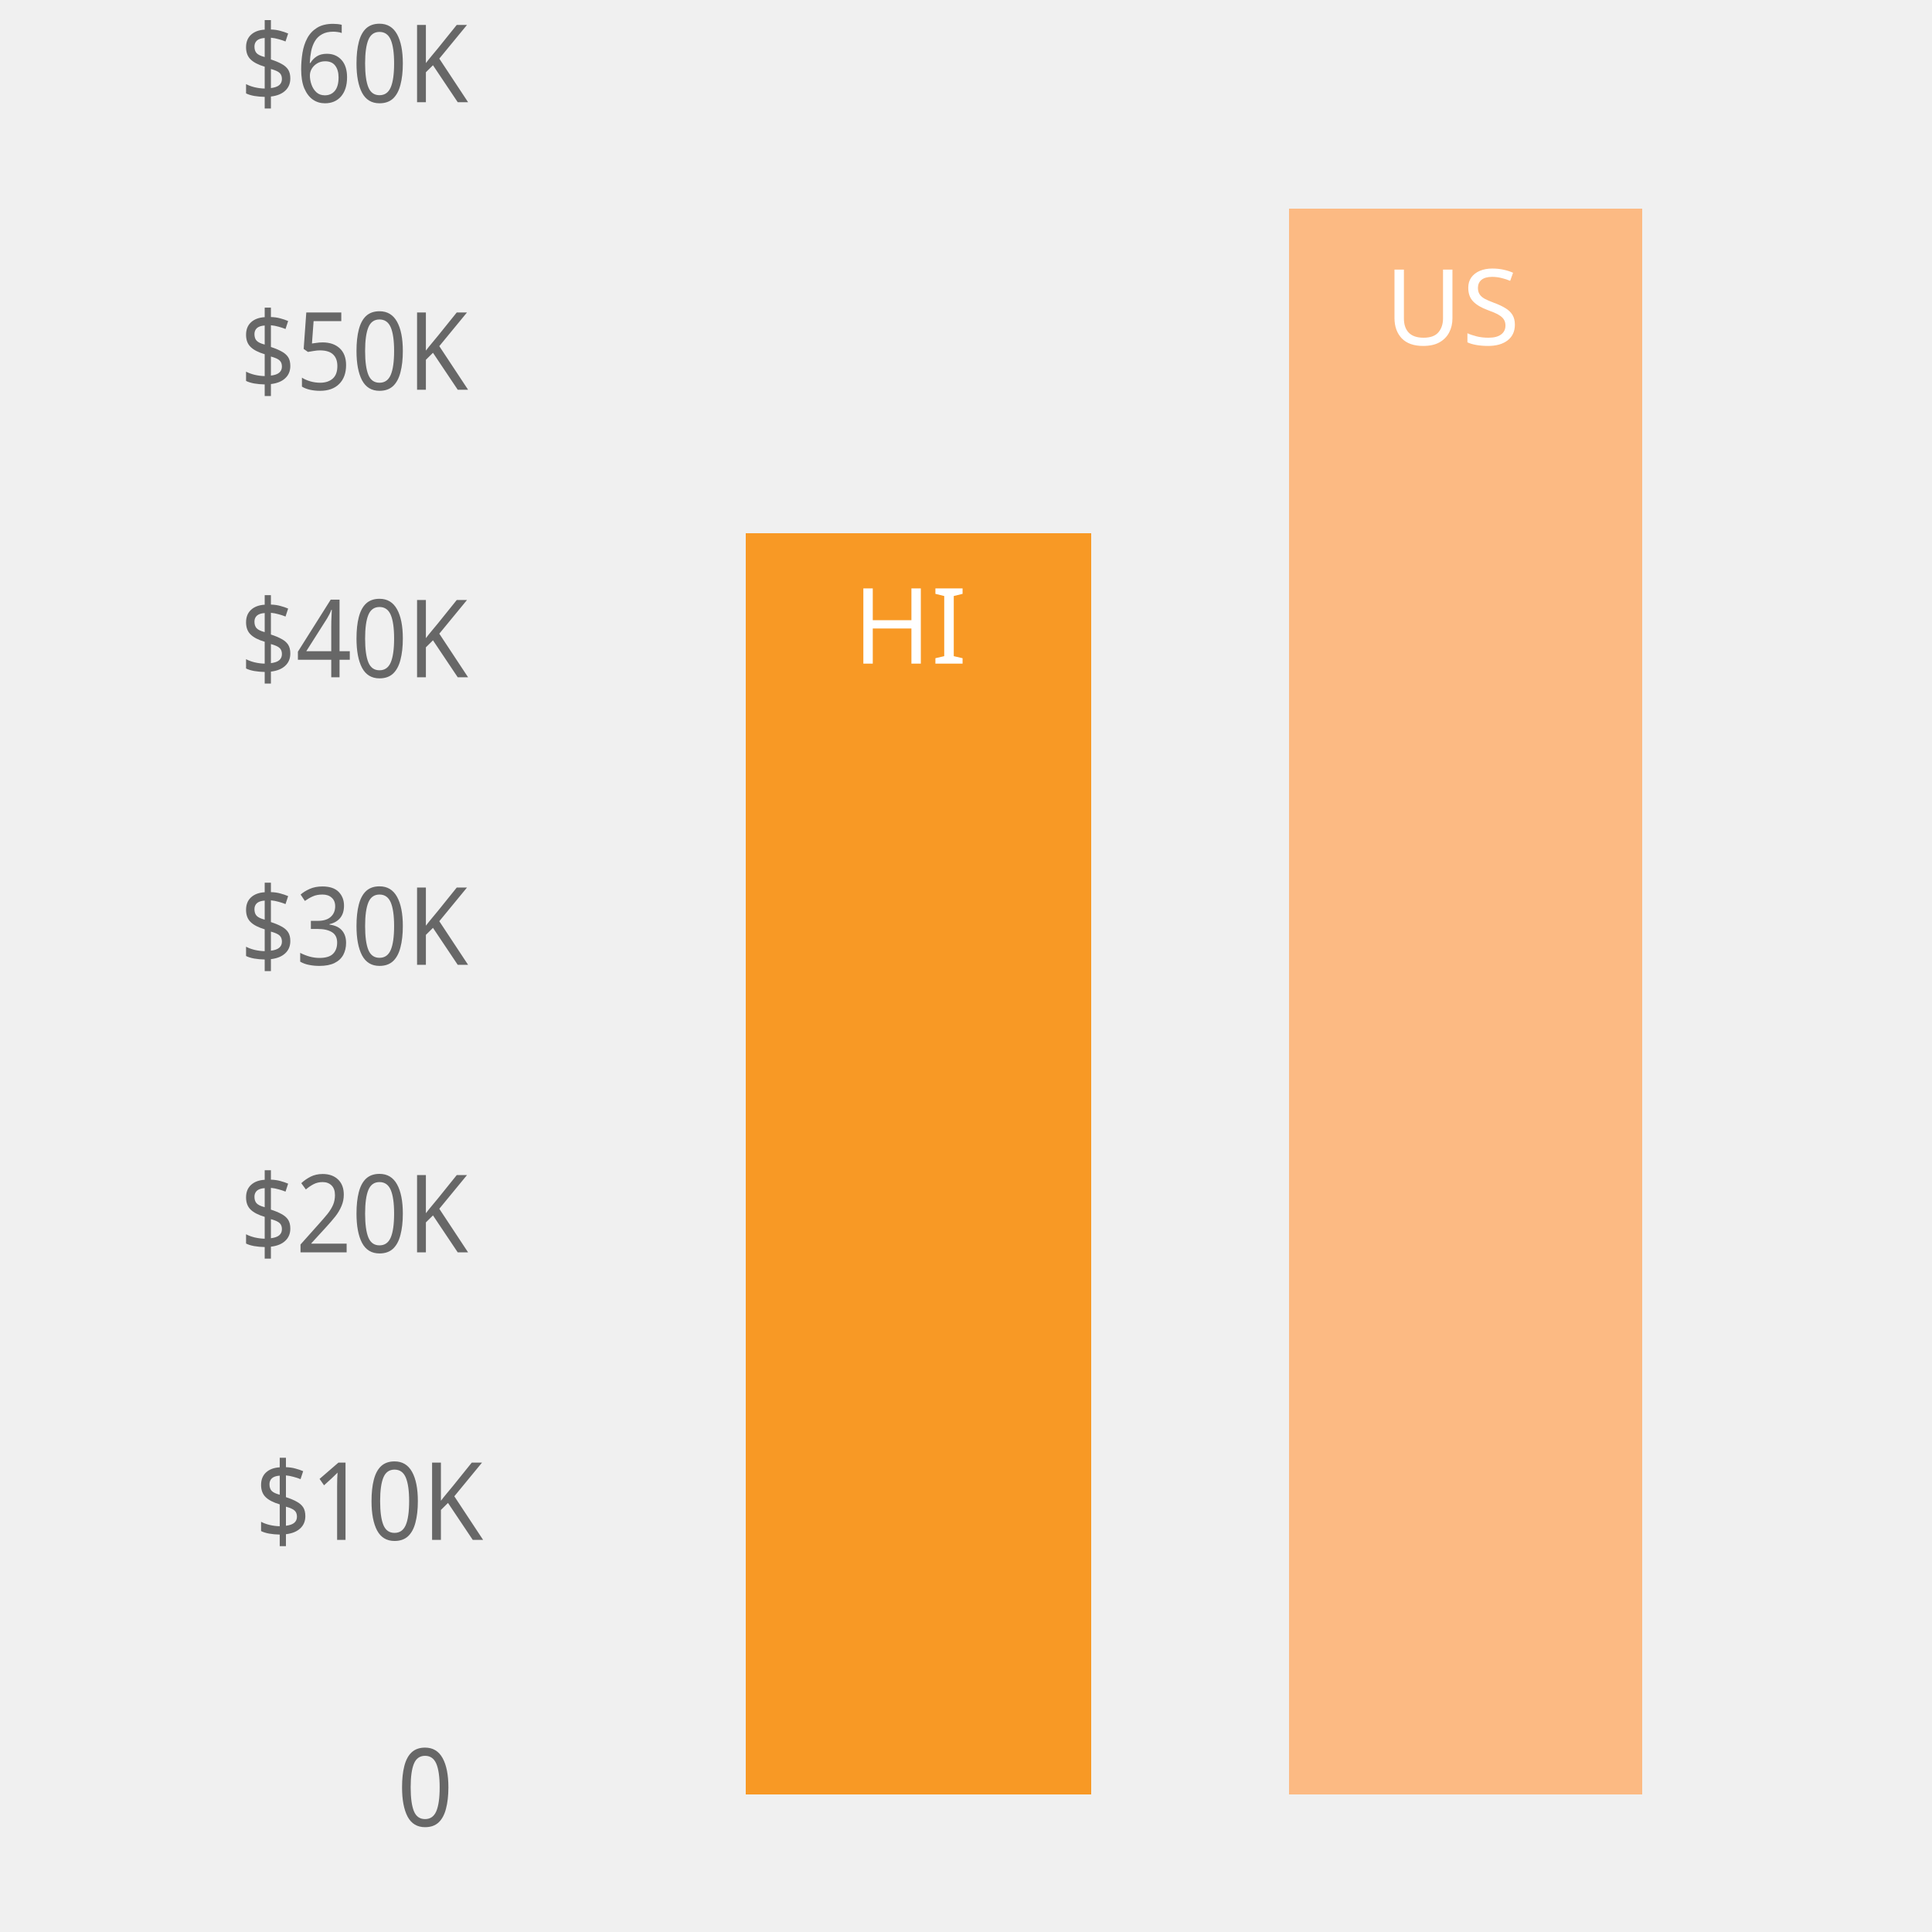
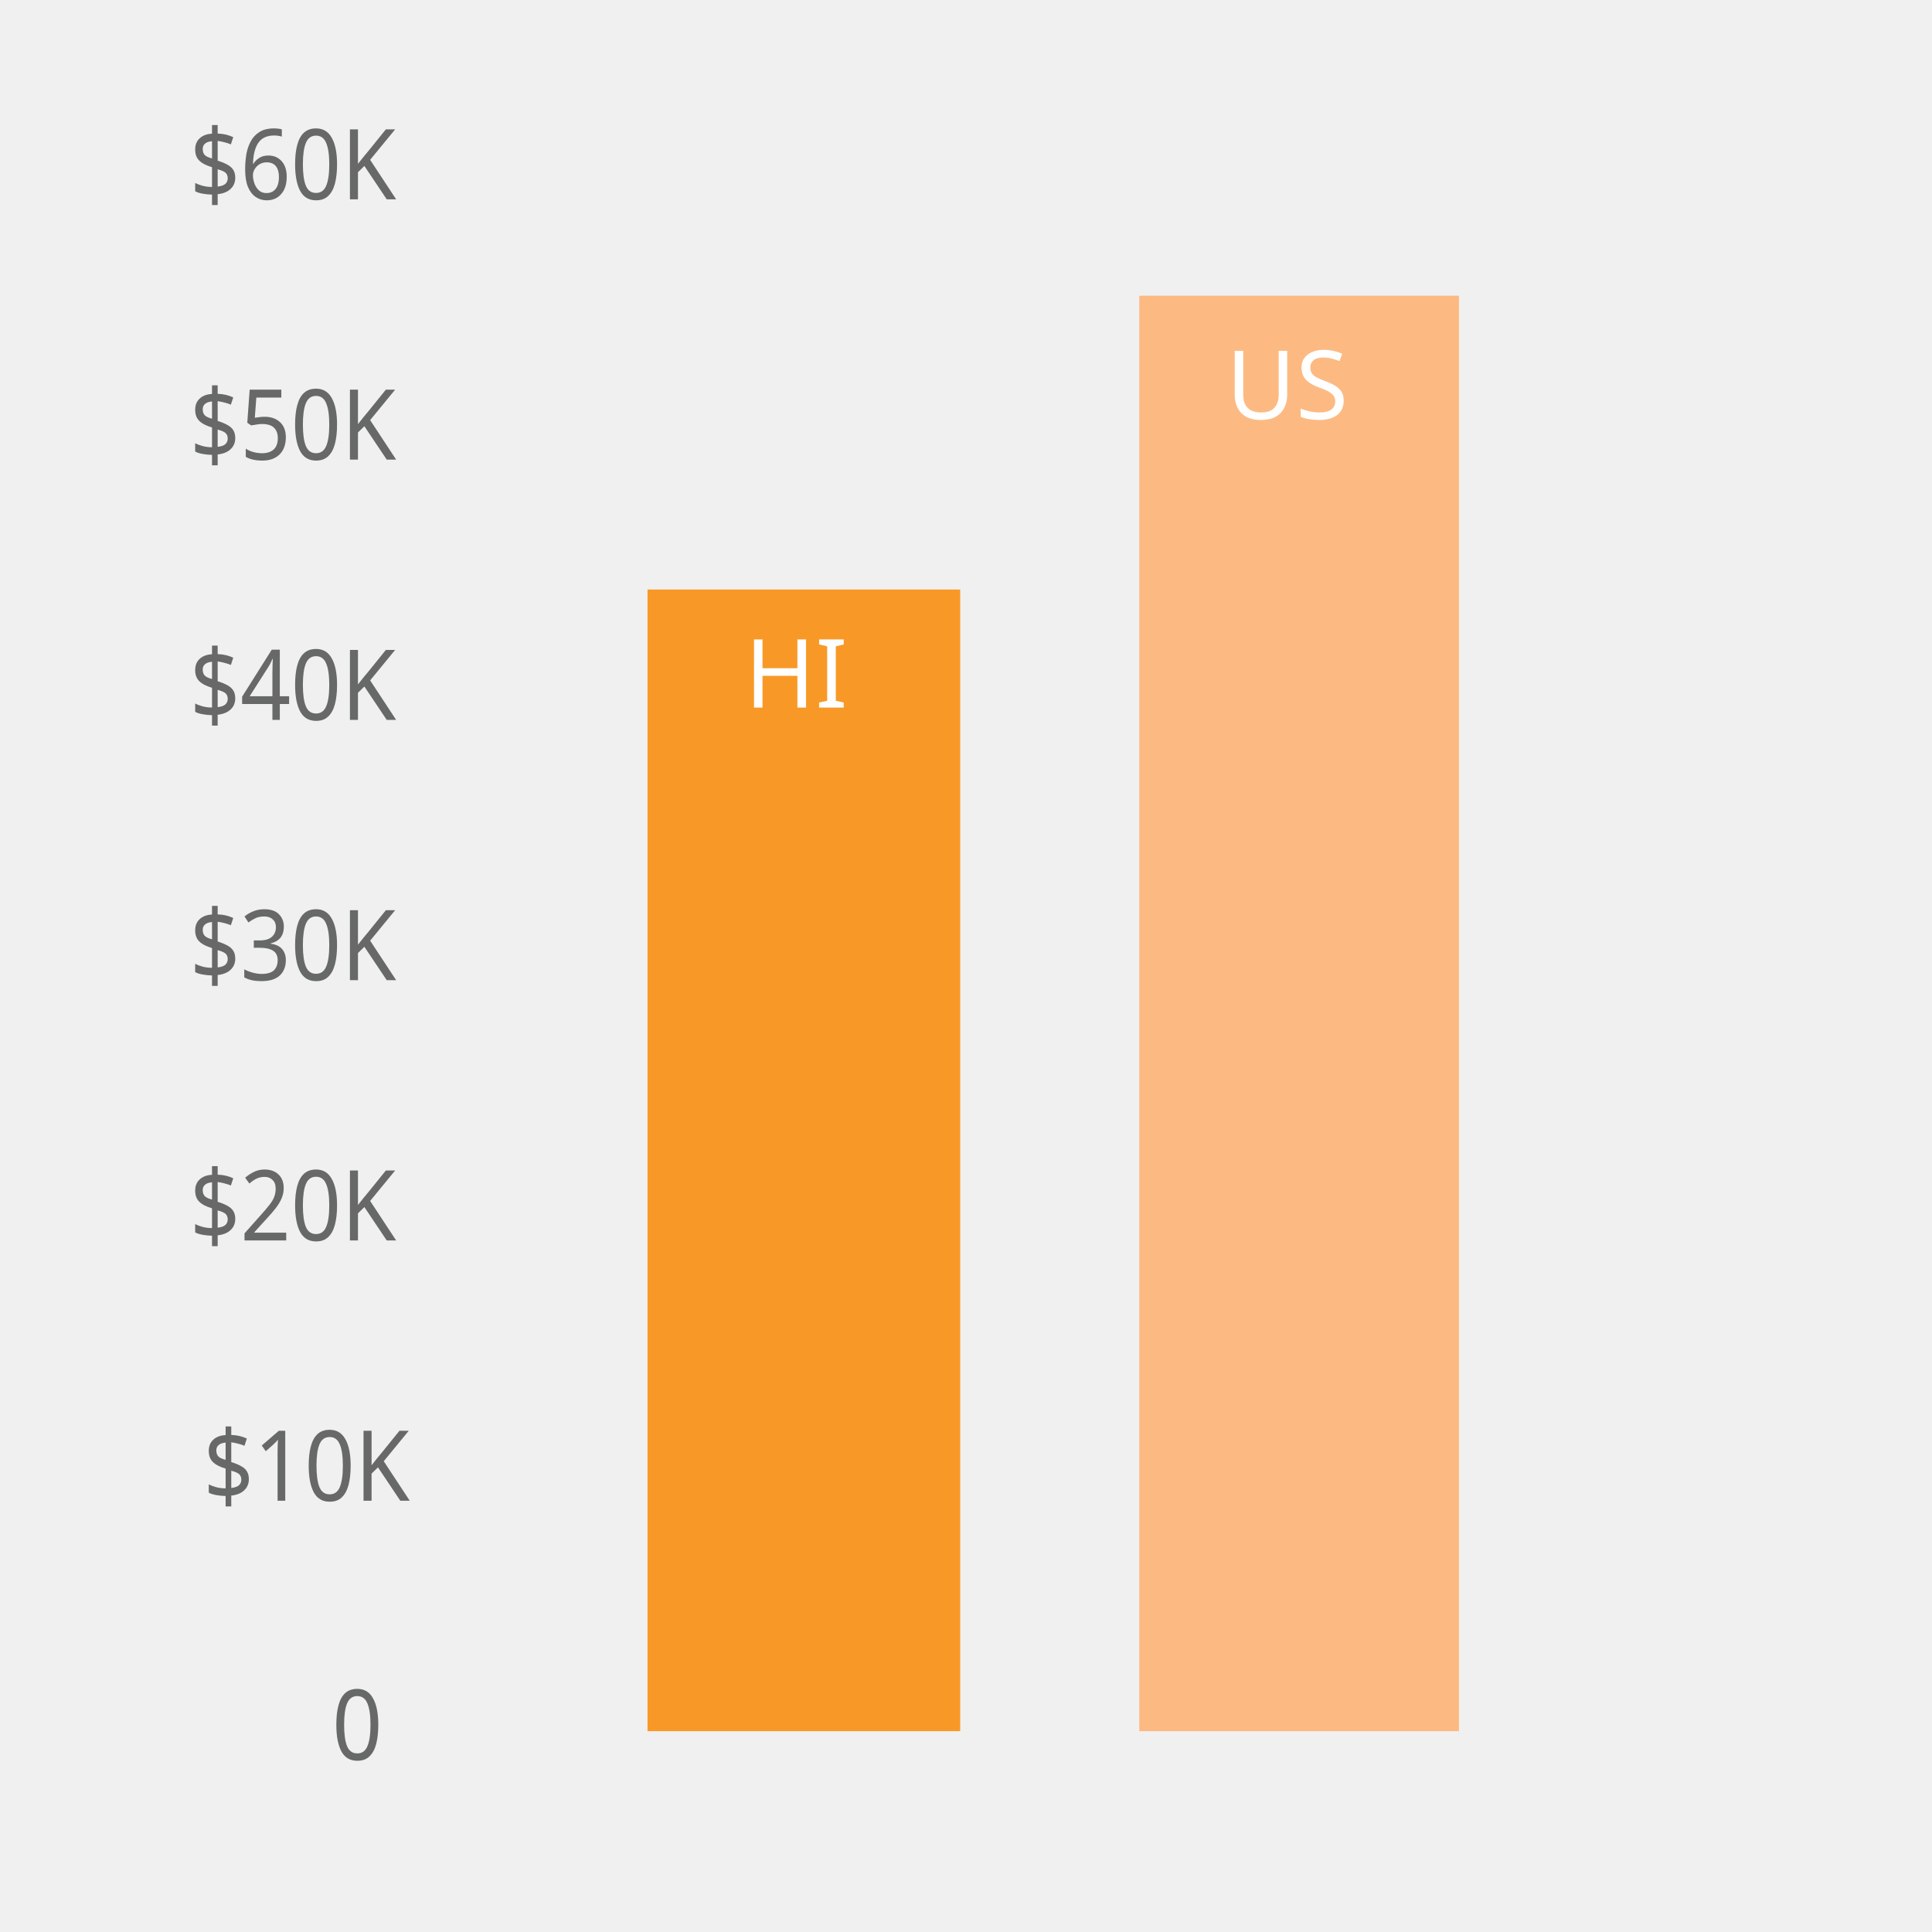
- <svg xmlns="http://www.w3.org/2000/svg" version="1.1" id="Layer_1" x="0px" y="0px" viewBox="0 0 250 250" style="enable-background:new 0 0 250 250;" xml:space="preserve">
-   <style type="text/css">
- 	.st0{fill:#F89925;}
- 	.st1{fill:#676767;}
- 	.st2{font-family:'Montserrat-Regular';}
- 	.st3{font-size:14px;}
- 	.st4{fill:none;}
- 	.st5{fill:#FCBA83;}
- 	.st6{fill:#FFFFFF;}
- 	.st7{font-family:'Gotham-Bold';}
- 	.st8{font-size:13.636px;}
- </style>
+ <svg xmlns="http://www.w3.org/2000/svg" version="1.1" id="Layer_1" x="0px" y="0px" width="217px" height="217px" viewBox="0 0 217 217" enable-background="new 0 0 217 217" xml:space="preserve">
  <g>
    <g>
      <g>
-         <path class="st0" d="M96.5,69h44.7v163.2H96.5V69z" />
+         <path fill="#F89927" d="M72.729,66.214h35.121v128.229H72.729V66.214z" />
      </g>
      <g>
        <g>
-           <text transform="matrix(0.9029 0 0 1 29.7065 199.2607)" class="st1 st2 st3"> $10K</text>
+           <text transform="matrix(0.9029 0 0 1 20.248 168.5615)" fill="#676868" font-family="'ArialMT'" font-size="11"> $10K</text>
        </g>
        <g>
-           <text transform="matrix(0.9029 0 0 1 27.7622 162.0547)" class="st1 st2 st3"> $20K  </text>
+           <text transform="matrix(0.9029 0 0 1 18.7207 139.3271)" fill="#676868" font-family="'ArialMT'" font-size="11"> $20K  </text>
        </g>
        <g>
-           <text transform="matrix(0.9029 0 0 1 27.7622 124.8467)" class="st1 st2 st3"> $30K  </text>
+           <text transform="matrix(0.9029 0 0 1 18.7207 110.0928)" fill="#676868" font-family="'ArialMT'" font-size="11"> $30K  </text>
        </g>
        <g>
-           <text transform="matrix(0.9029 0 0 1 27.7622 87.6396)" class="st1 st2 st3"> $40K  </text>
+           <text transform="matrix(0.9029 0 0 1 18.7207 80.8589)" fill="#676868" font-family="'ArialMT'" font-size="11"> $40K  </text>
        </g>
        <g>
-           <text transform="matrix(0.9029 0 0 1 27.7622 50.4316)" class="st1 st2 st3"> $50K  </text>
+           <text transform="matrix(0.9029 0 0 1 18.7207 51.624)" fill="#676868" font-family="'ArialMT'" font-size="11"> $50K  </text>
        </g>
        <g>
-           <text transform="matrix(0.9029 0 0 1 27.7622 13.2246)" class="st1 st2 st3"> $60K  </text>
+           <text transform="matrix(0.9029 0 0 1 18.7207 22.3901)" fill="#676868" font-family="'ArialMT'" font-size="11"> $60K  </text>
        </g>
        <g>
-           <rect x="51.4" y="226.1" class="st4" width="30.5" height="22.2" />
-           <text transform="matrix(0.9029 0 0 1 51.4048 236.2959)" class="st1 st2 st3">0</text>
+           <rect x="37.293" y="189.649" fill="none" width="23.964" height="17.442" />
+           <text transform="matrix(0.9029 0 0 1 37.2969 197.6592)" fill="#676868" font-family="'ArialMT'" font-size="11">0</text>
        </g>
      </g>
-       <rect x="166.8" y="27" class="st5" width="45.7" height="205.2" />
+       <rect x="127.964" y="33.214" fill="#FCBA82" width="35.907" height="161.229" />
    </g>
    <g>
-       <rect x="179.2" y="34.7" class="st4" width="43" height="34.1" />
-       <text transform="matrix(1 0 0 1 179.2119 44.623)" class="st6 st7 st8">US</text>
+       <rect x="137.706" y="39.264" fill="none" width="33.786" height="26.793" />
+       <text transform="matrix(1 0 0 1 137.7168 47.061)" fill="#FFFFFF" font-family="'GothamBook'" font-size="10.714">US</text>
    </g>
-     <rect x="110.4" y="75.9" class="st4" width="43" height="34.1" />
-     <text transform="matrix(1 0 0 1 110.3892 85.875)" class="st6 st7 st8">HI</text>
+     <rect x="83.65" y="71.635" fill="none" width="33.786" height="26.792" />
+     <text transform="matrix(1 0 0 1 83.6421 79.4727)" fill="#FFFFFF" font-family="'GothamBook'" font-size="10.714">HI</text>
  </g>
</svg>
